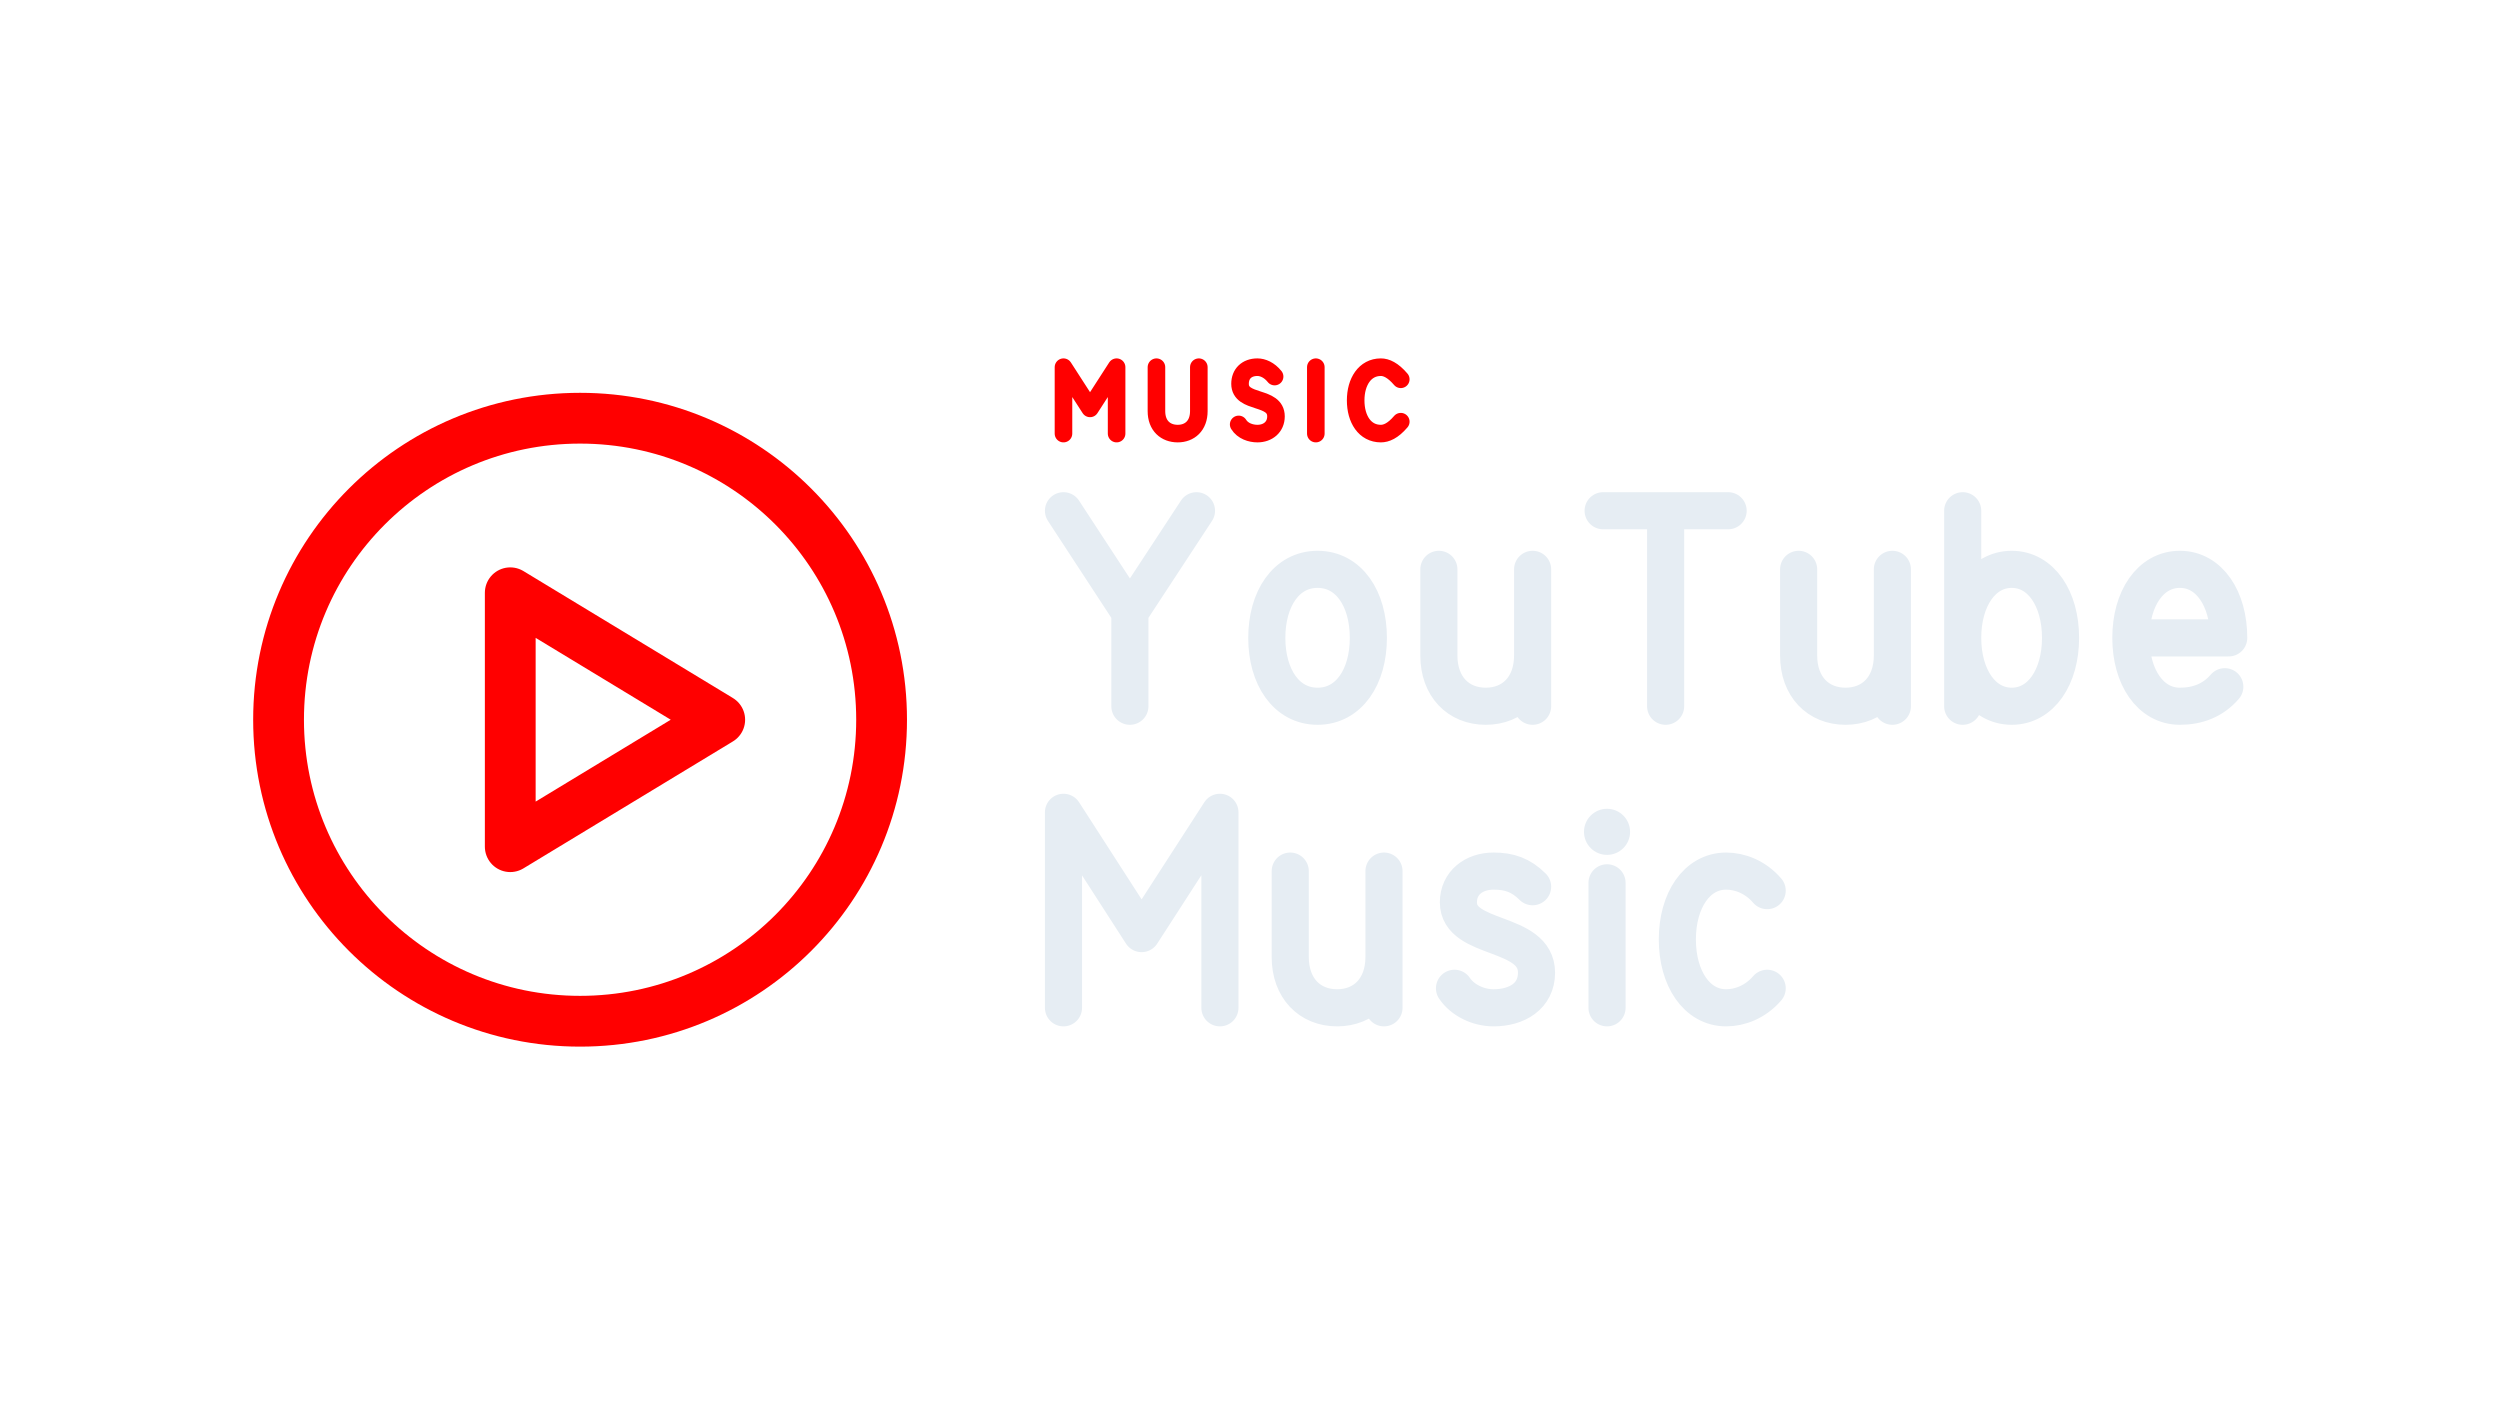
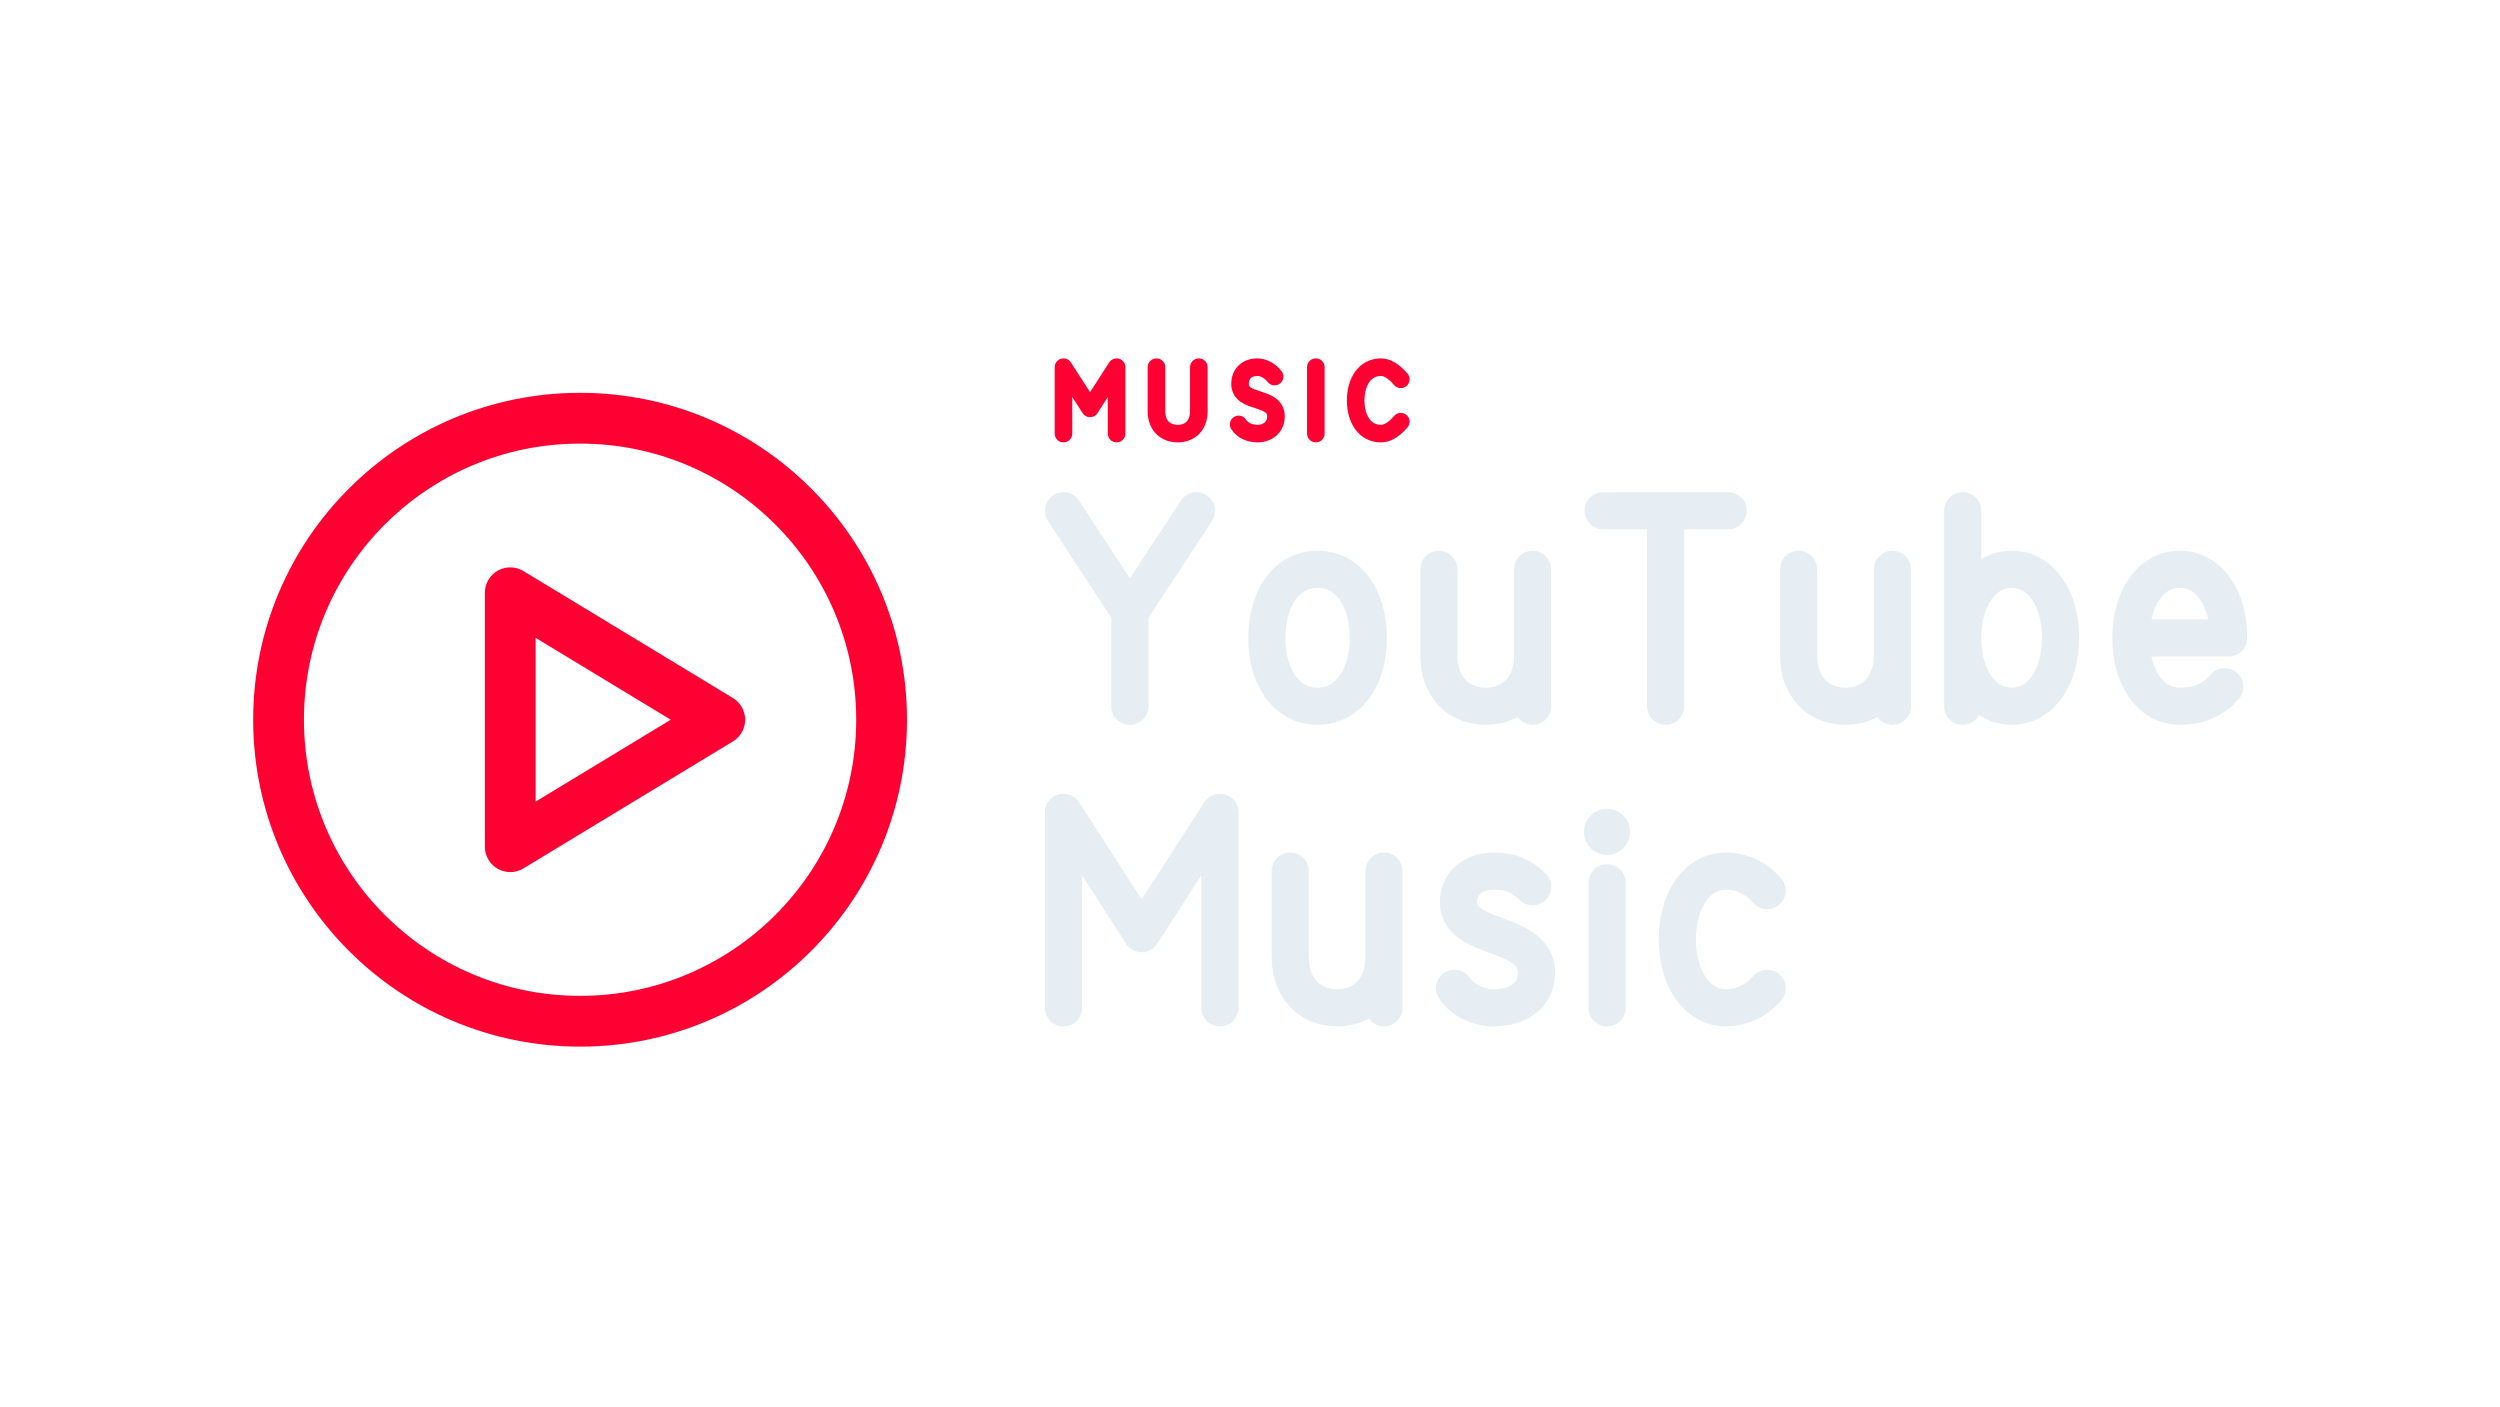
<svg xmlns="http://www.w3.org/2000/svg" width="1280" height="720" viewBox="0 0 1280 720">
  <g transform="translate(-5.0,8.5)">
    <g transform="translate(94,152) scale(0.8125)">
-       <circle cx="256" cy="256" r="190" fill="none" stroke="#FF0000" stroke-width="32.0" stroke-linecap="round" stroke-linejoin="round" />
-       <path d="M 212 176 L 212 336 L 344 256 Z" fill="none" stroke="#FF0000" stroke-width="32.0" stroke-linecap="round" stroke-linejoin="round" />
+       <circle cx="256" cy="256" r="190" fill="none" stroke="#FF0033" stroke-width="32.0" stroke-linecap="round" stroke-linejoin="round" />
+       <path d="M 212 176 L 212 336 L 344 256 Z" fill="none" stroke="#FF0033" stroke-width="32.0" stroke-linecap="round" stroke-linejoin="round" />
    </g>
-     <path d="M 549.5 213.5 L 549.5 179.5 L 563.1 200.6 L 576.7 179.5 L 576.7 213.5 M 597.1 179.5 L 597.1 202.0 C 597.1 209.5 601.8 213.5 608.0 213.5 C 614.1 213.5 618.8 209.5 618.8 202.0 L 618.8 179.5 M 657.6 184.3 C 654.9 180.9 651.5 179.5 648.8 179.5 C 643.3 179.5 639.9 182.9 639.9 188.0 C 639.9 198.6 658.3 193.8 658.3 204.7 C 658.3 210.1 654.2 213.5 648.8 213.5 C 645.4 213.5 641.3 212.2 639.2 208.8 M 678.7 179.5 L 678.7 213.5 M 722.2 185.7 C 718.1 180.9 714.7 179.5 712.0 179.5 C 703.8 179.5 699.1 187.0 699.1 196.5 C 699.1 206.1 703.8 213.5 712.0 213.5 C 714.7 213.5 718.1 212.2 722.2 207.4" fill="none" stroke="#FF0000" stroke-width="9.0" stroke-linecap="round" stroke-linejoin="round" />
+     <path d="M 549.5 213.5 L 549.5 179.5 L 563.1 200.6 L 576.7 179.5 L 576.7 213.5 M 597.1 179.5 L 597.1 202.0 C 597.1 209.5 601.8 213.5 608.0 213.5 C 614.1 213.5 618.8 209.5 618.8 202.0 L 618.8 179.5 M 657.6 184.3 C 654.9 180.9 651.5 179.5 648.8 179.5 C 643.3 179.5 639.9 182.9 639.9 188.0 C 639.9 198.6 658.3 193.8 658.3 204.7 C 658.3 210.1 654.2 213.5 648.8 213.5 C 645.4 213.5 641.3 212.2 639.2 208.8 M 678.7 179.5 L 678.7 213.5 M 722.2 185.7 C 718.1 180.9 714.7 179.5 712.0 179.5 C 703.8 179.5 699.1 187.0 699.1 196.5 C 699.1 206.1 703.8 213.5 712.0 213.5 C 714.7 213.5 718.1 212.2 722.2 207.4" fill="none" stroke="#FF0033" stroke-width="9.0" stroke-linecap="round" stroke-linejoin="round" />
    <path d="M 549.5 253.0 L 583.5 305.0 L 617.6 253.0 M 583.5 305.0 L 583.5 353.1 M 679.6 283.0 C 695.6 283.0 705.6 298.0 705.6 318.1 C 705.6 338.1 695.6 353.1 679.6 353.1 C 663.6 353.1 653.6 338.1 653.6 318.1 C 653.6 298.0 663.6 283.0 679.6 283.0 Z M 741.7 283.0 L 741.7 327.1 C 741.7 343.1 751.7 353.1 765.7 353.1 C 779.7 353.1 789.7 343.1 789.7 327.1 M 789.7 283.0 L 789.7 353.1 M 825.8 253.0 L 889.8 253.0 M 857.8 253.0 L 857.8 353.1 M 925.9 283.0 L 925.9 327.1 C 925.9 343.1 935.9 353.1 949.9 353.1 C 963.9 353.1 973.9 343.1 973.9 327.1 M 973.9 283.0 L 973.9 353.1 M 1009.9 253.0 L 1009.9 353.1 M 1009.9 318.1 C 1009.9 298.0 1020.0 283.0 1035.0 283.0 C 1050.0 283.0 1060.0 298.0 1060.0 318.1 C 1060.0 338.1 1050.0 353.1 1035.0 353.1 C 1020.0 353.1 1009.9 338.1 1009.9 318.1 M 1096.0 318.1 L 1146.1 318.1 C 1146.1 298.0 1136.1 283.0 1121.1 283.0 C 1106.0 283.0 1096.0 298.0 1096.0 318.1 C 1096.0 338.1 1106.0 353.1 1121.1 353.1 C 1130.1 353.1 1138.1 350.1 1144.1 343.1" fill="none" stroke="#E6EDF3" stroke-width="19.0" stroke-linecap="round" stroke-linejoin="round" />
    <path d="M 549.5 507.5 L 549.5 407.4 L 589.5 469.5 L 629.6 407.4 L 629.6 507.5 M 665.6 437.5 L 665.6 481.5 C 665.6 497.5 675.6 507.5 689.6 507.5 C 703.6 507.5 713.6 497.5 713.6 481.5 M 713.6 437.5 L 713.6 507.5 M 789.7 445.5 C 783.7 439.5 777.7 437.5 769.7 437.5 C 759.7 437.5 751.7 443.5 751.7 453.5 C 751.7 473.5 791.7 467.5 791.7 489.5 C 791.7 501.5 781.7 507.5 769.7 507.5 C 761.7 507.5 753.7 503.5 749.7 497.5 M 827.8 443.5 L 827.8 507.5 M 909.8 447.5 C 903.8 440.5 895.8 437.5 888.8 437.5 C 873.8 437.5 863.8 452.5 863.8 472.5 C 863.8 492.5 873.8 507.5 888.8 507.5 C 895.8 507.5 903.8 504.5 909.8 497.5" fill="none" stroke="#E6EDF3" stroke-width="19.0" stroke-linecap="round" stroke-linejoin="round" />
    <circle cx="827.8" cy="417.4" r="11.8" fill="#E6EDF3" stroke="none" />
  </g>
</svg>
